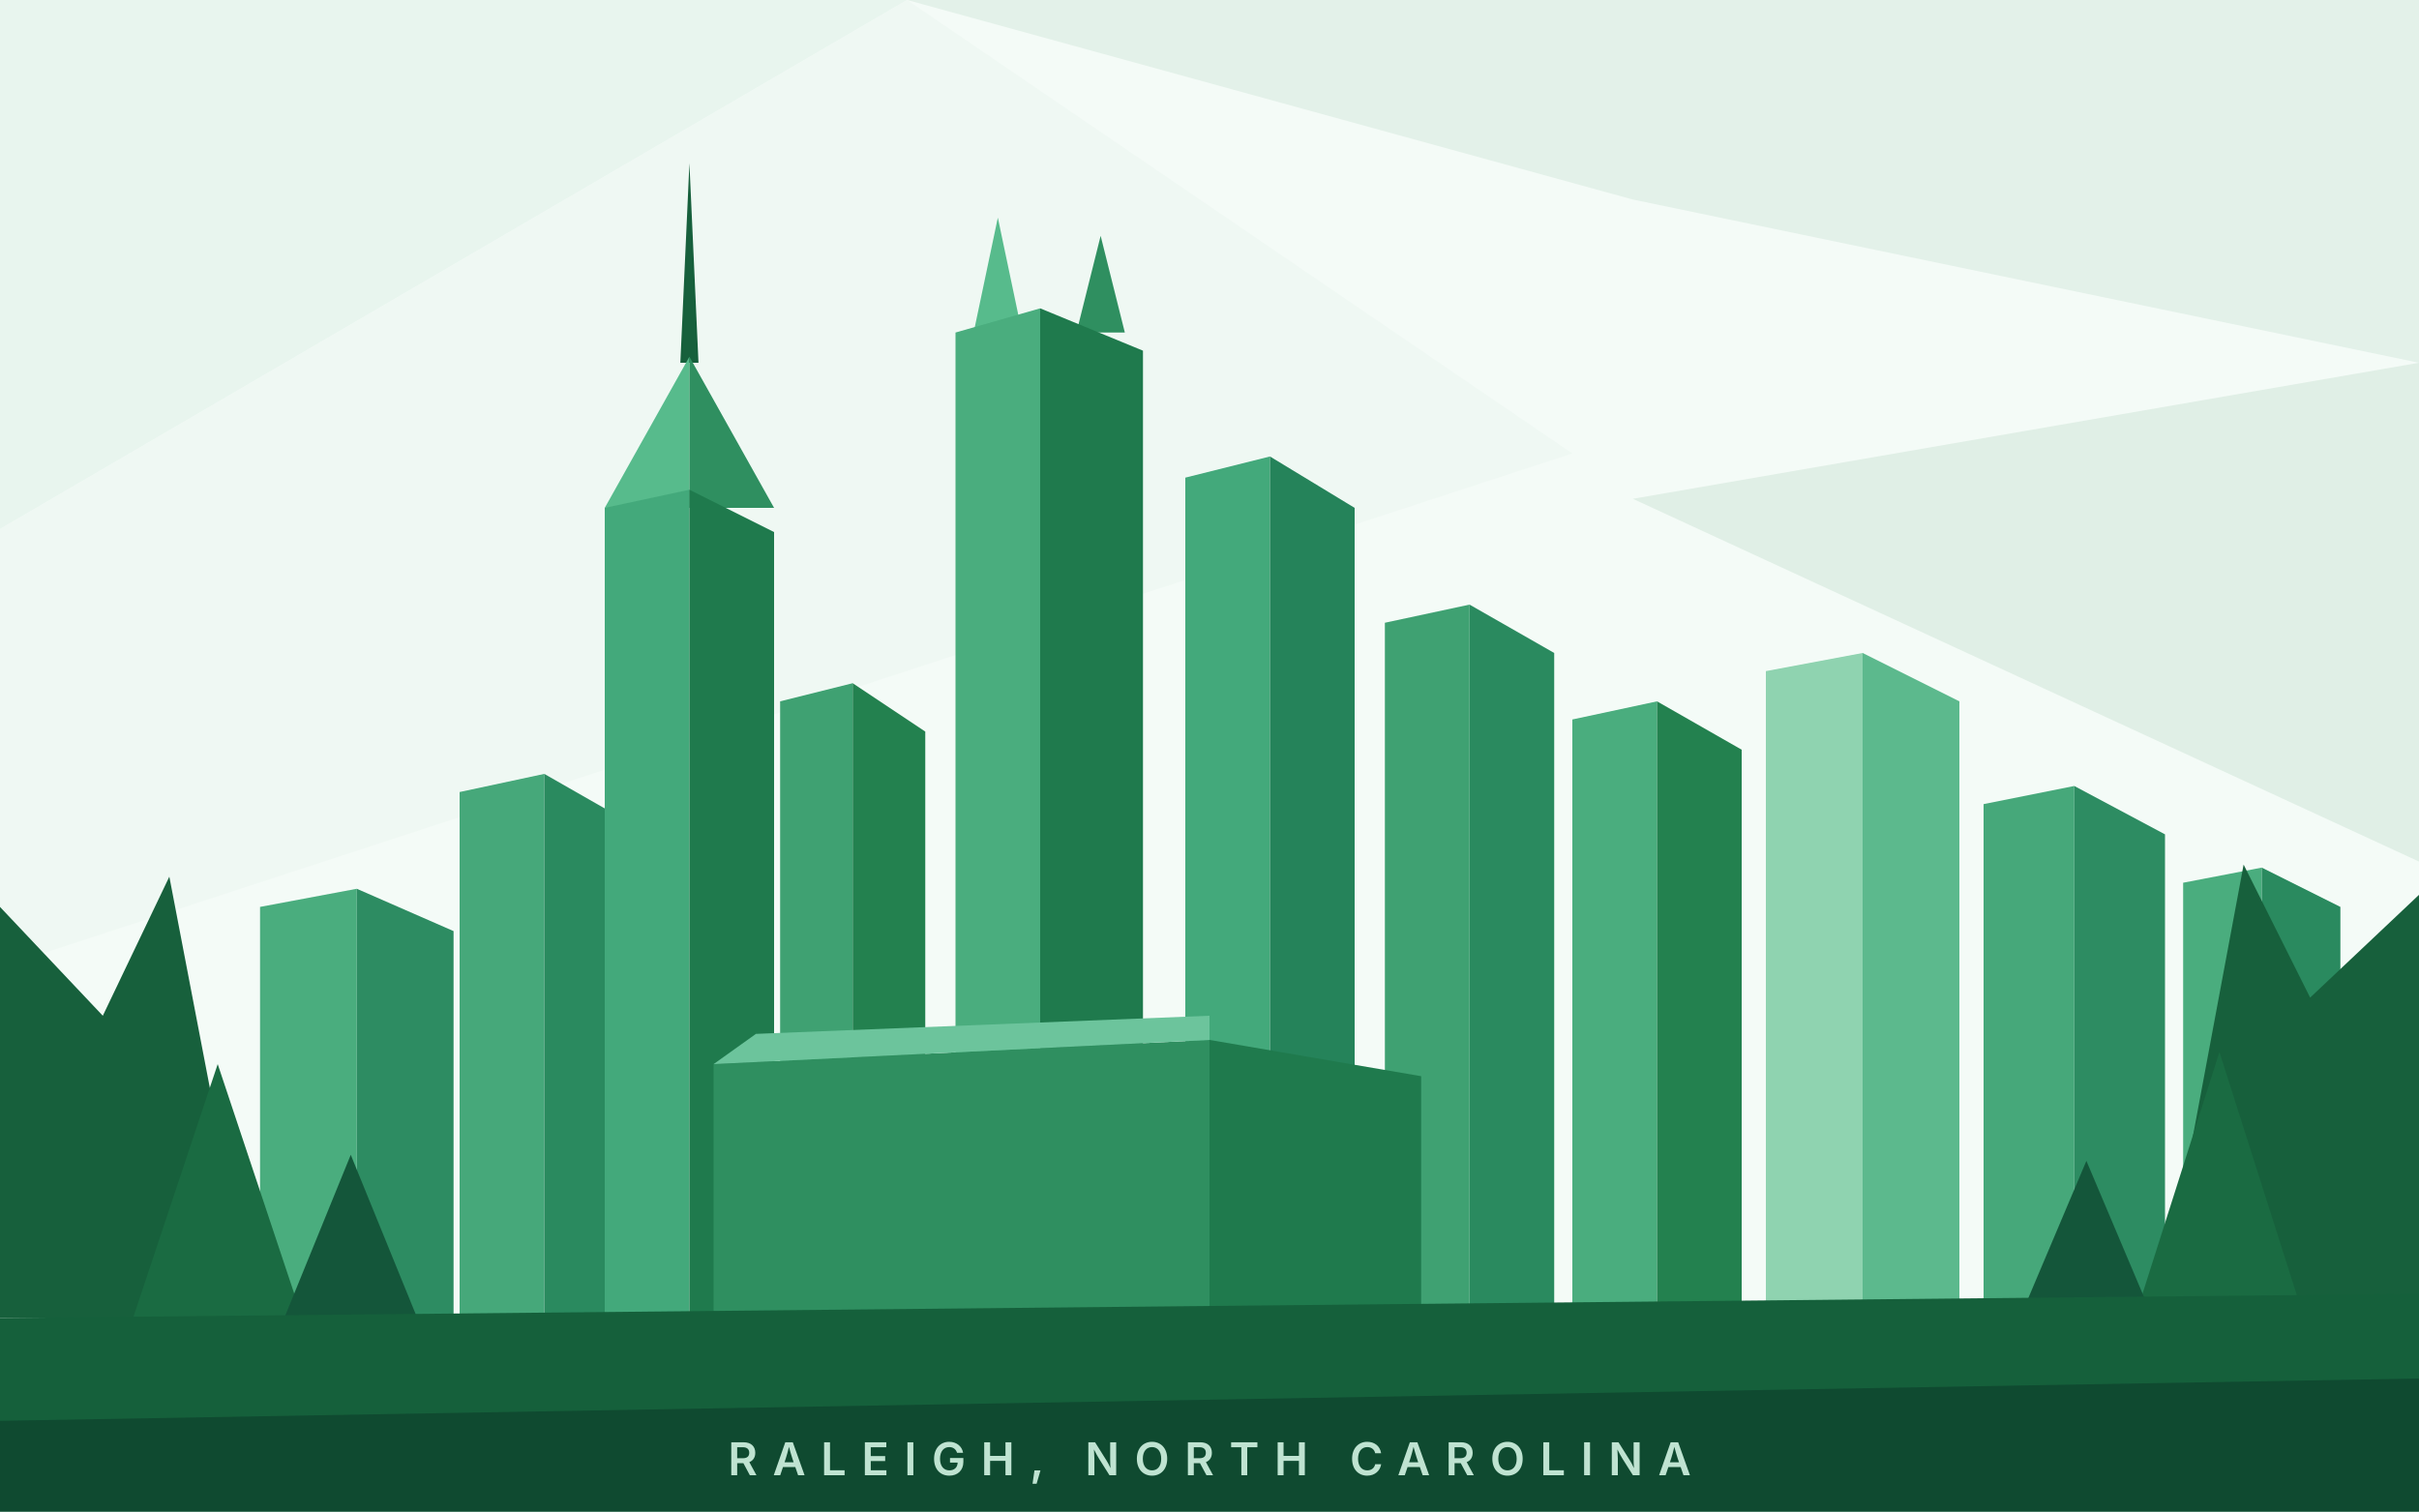
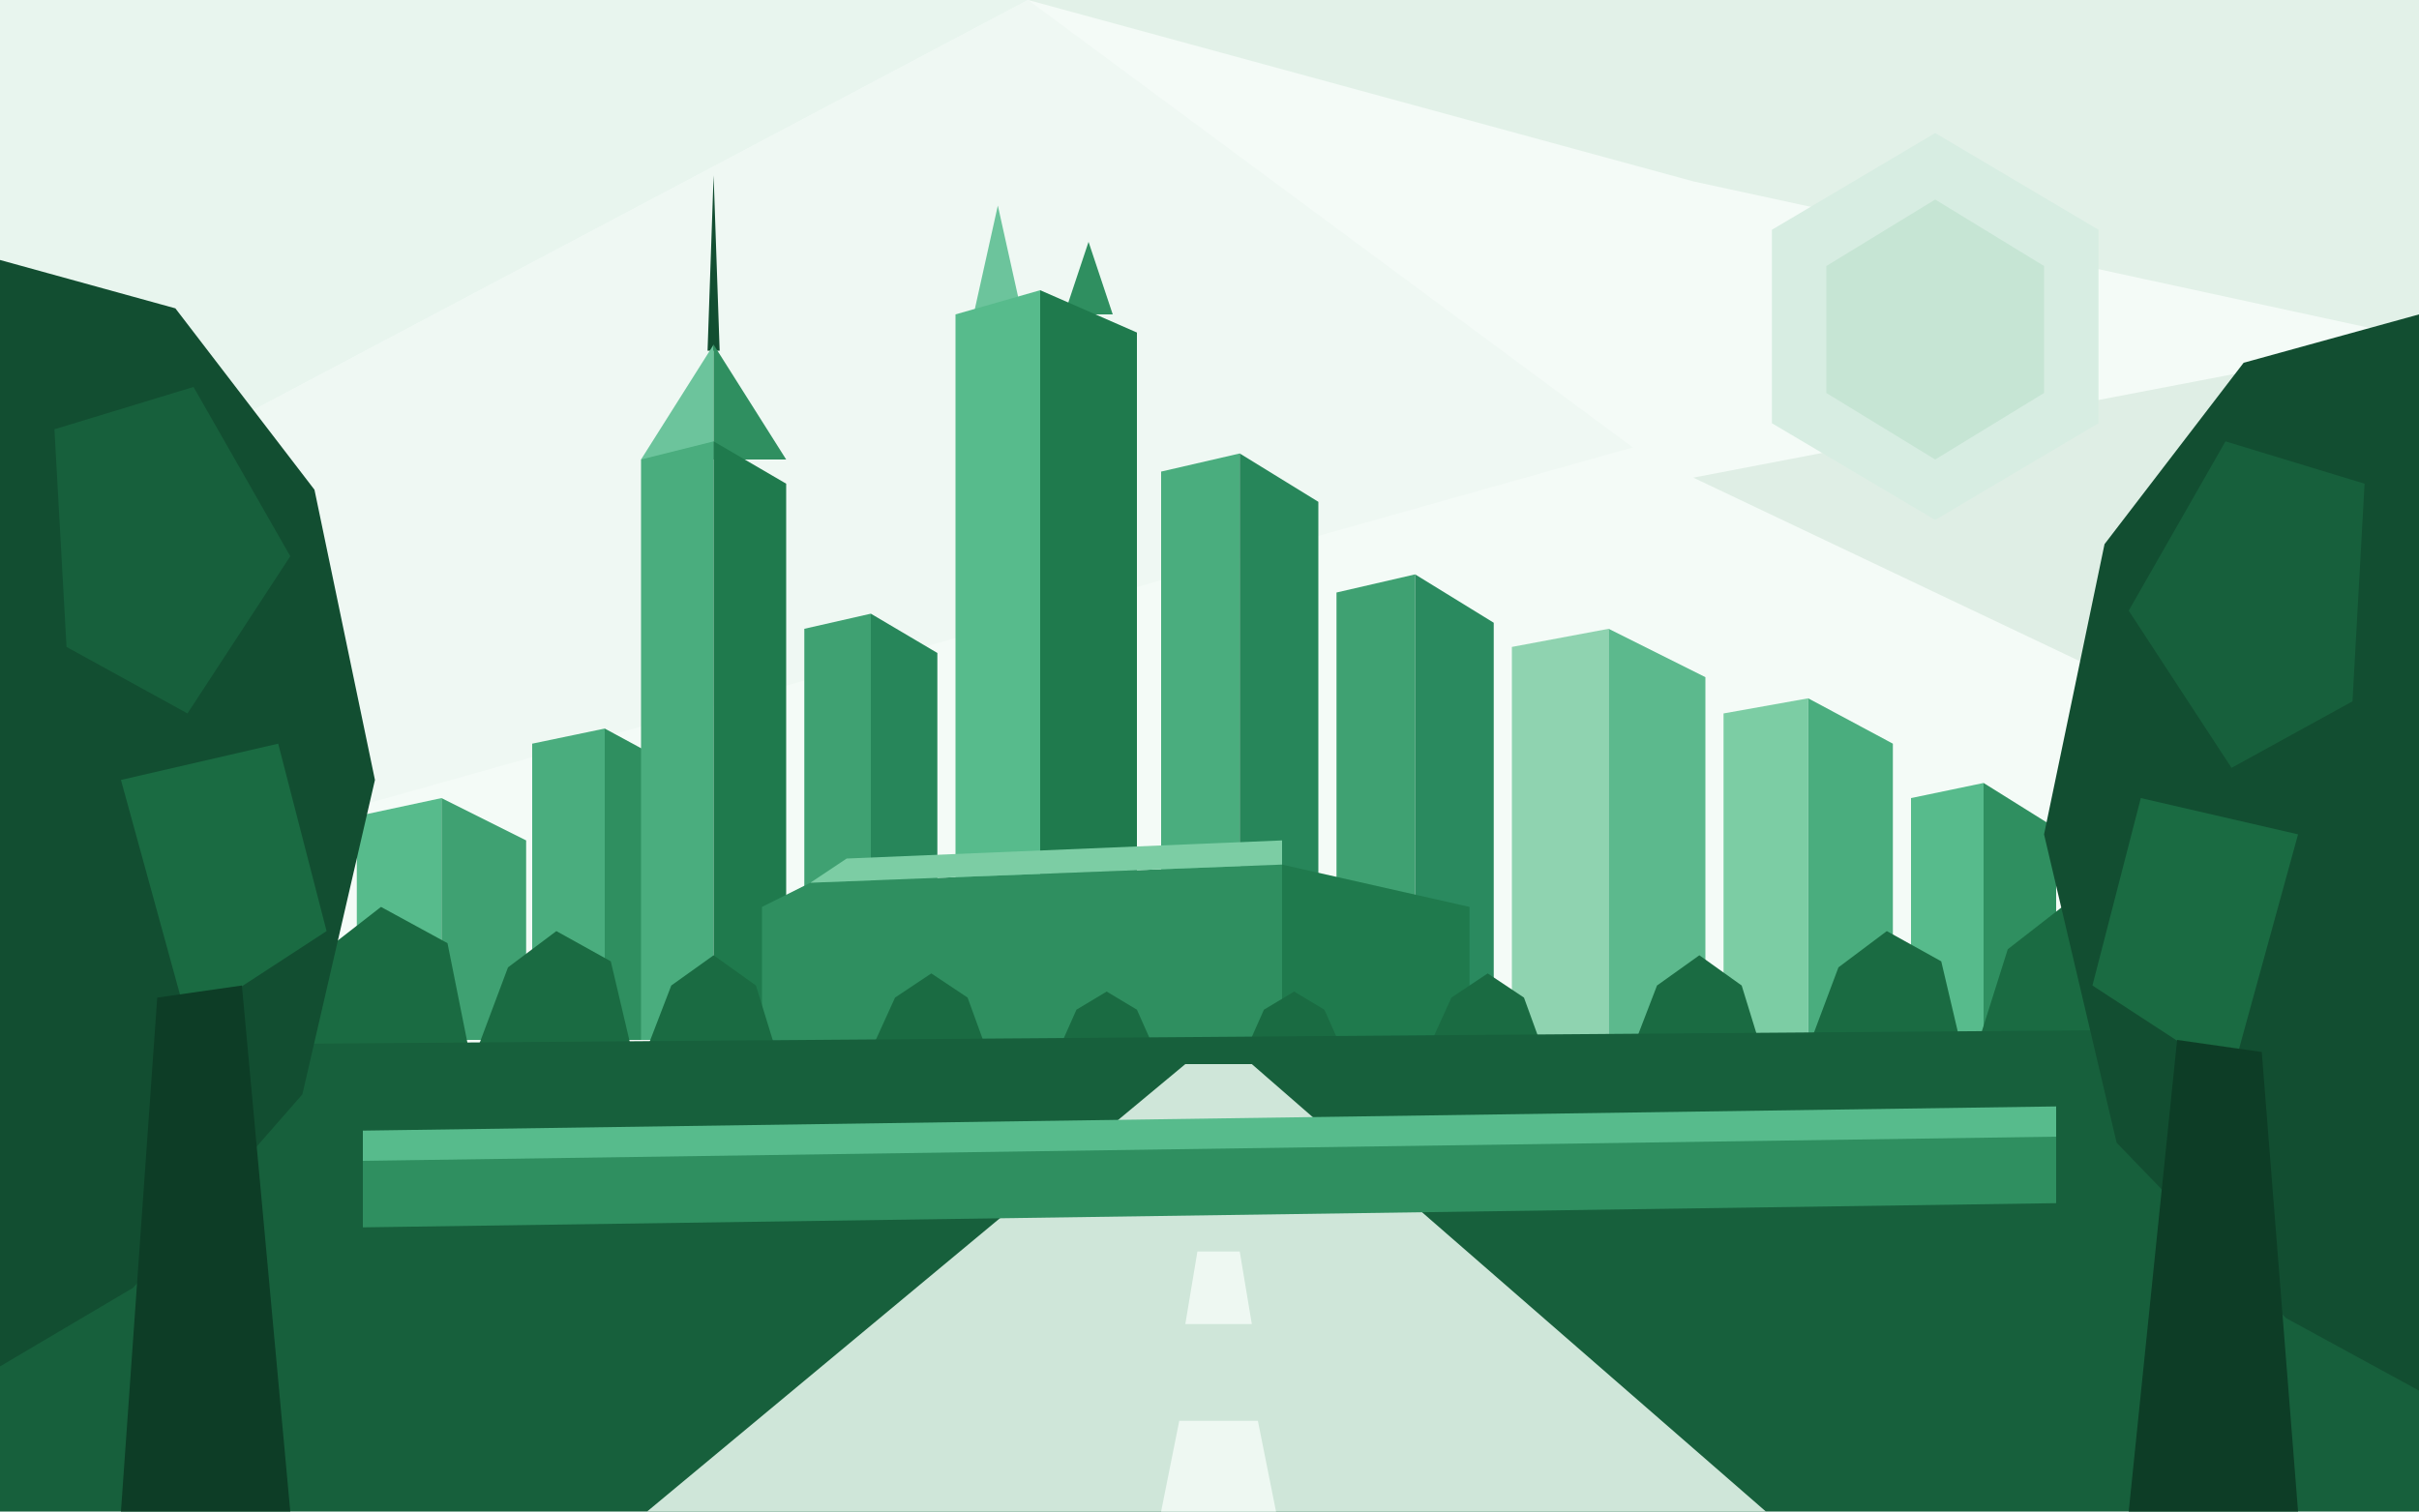
- <svg xmlns="http://www.w3.org/2000/svg" viewBox="0 0 800 500" role="img" aria-label="Low poly illustration of the downtown Raleigh, North Carolina skyline">
+ <svg xmlns="http://www.w3.org/2000/svg" viewBox="0 0 800 500" role="img" aria-label="Low poly illustration of the downtown Raleigh, North Carolina skyline seen from the south, framed by trees">
  <rect width="800" height="500" fill="#f4fbf7" />
-   <polygon points="0,0 300,0 0,175" fill="#e8f5ee" />
-   <polygon points="300,0 800,0 800,120 540,66" fill="#e3f1e9" />
-   <polygon points="0,175 300,0 520,150 0,320" fill="#eff8f3" />
-   <polygon points="800,120 800,285 540,165" fill="#e0efe6" />
-   <polygon points="86,436 86,300 118,294 118,436" fill="#4aad7e" />
-   <polygon points="118,436 118,294 150,308 150,436" fill="#2d8c62" />
-   <polygon points="152,436 152,262 180,256 180,436" fill="#46a87a" />
-   <polygon points="180,436 180,256 208,272 208,436" fill="#2a8a5f" />
-   <polygon points="228,54 231,120 225,120" fill="#17603c" />
-   <polygon points="200,168 228,118 228,168" fill="#57bb8c" />
-   <polygon points="228,118 256,168 228,168" fill="#2f8f60" />
-   <polygon points="200,436 200,168 228,162 228,436" fill="#43a97b" />
-   <polygon points="228,436 228,162 256,176 256,436" fill="#1f7a4d" />
-   <polygon points="258,436 258,232 282,226 282,436" fill="#3fa172" />
-   <polygon points="282,436 282,226 306,242 306,436" fill="#23814f" />
-   <polygon points="322,110 330,72 338,110" fill="#57bb8c" />
-   <polygon points="356,110 364,78 372,110" fill="#2f8f60" />
-   <polygon points="316,436 316,110 344,102 344,436" fill="#4aad7e" />
-   <polygon points="344,436 344,102 378,116 378,436" fill="#1f7a4d" />
-   <polygon points="392,436 392,158 420,151 420,436" fill="#43a97b" />
-   <polygon points="420,436 420,151 448,168 448,436" fill="#25835a" />
-   <polygon points="458,436 458,206 486,200 486,436" fill="#3fa172" />
-   <polygon points="486,436 486,200 514,216 514,436" fill="#2a8a5f" />
-   <polygon points="520,436 520,238 548,232 548,436" fill="#4aad7e" />
-   <polygon points="548,436 548,232 576,248 576,436" fill="#23814f" />
-   <polygon points="584,436 584,222 616,216 616,436" fill="#8fd3b0" />
-   <polygon points="616,436 616,216 648,232 648,436" fill="#5cb98d" />
-   <polygon points="656,436 656,266 686,260 686,436" fill="#46a87a" />
-   <polygon points="686,436 686,260 716,276 716,436" fill="#2d8c62" />
-   <polygon points="722,436 722,292 748,287 748,436" fill="#4aad7e" />
-   <polygon points="748,436 748,287 774,300 774,436" fill="#2a8a5f" />
-   <polygon points="236,436 236,352 400,344 400,436" fill="#2f8f60" />
-   <polygon points="400,436 400,344 470,356 470,436" fill="#1f7a4d" />
-   <polygon points="236,352 400,344 400,336 250,342" fill="#6cc49c" />
-   <polygon points="0,436 0,300 34,336 56,290 84,436" fill="#17603c" />
-   <polygon points="44,436 72,352 100,436" fill="#1a6b42" />
-   <polygon points="94,436 116,382 138,436" fill="#14563a" />
-   <polygon points="800,436 800,296 764,330 742,286 714,436" fill="#17603c" />
-   <polygon points="706,436 734,348 762,436" fill="#1a6b42" />
-   <polygon points="668,436 690,384 712,436" fill="#14563a" />
-   <polygon points="0,436 800,428 800,500 0,500" fill="#15603b" />
-   <polygon points="0,470 800,456 800,500 0,500" fill="#0f4a30" />
-   <text x="400" y="488" text-anchor="middle" font-family="Inter, Arial, sans-serif" font-size="15" fill="#bfe3d1" font-weight="600" letter-spacing="5">RALEIGH, NORTH CAROLINA</text>
+   <polygon points="0,0 340,0 0,180" fill="#e8f5ee" />
+   <polygon points="340,0 800,0 800,112 560,60" fill="#e2f1e8" />
+   <polygon points="0,180 340,0 540,148 0,300" fill="#eff8f3" />
+   <polygon points="800,112 800,272 560,158" fill="#dfeee5" />
+   <polygon points="640,44 694,76 694,140 640,172 586,140 586,76" fill="#d7ede2" />
+   <polygon points="640,66 676,88 676,130 640,152 604,130 604,88" fill="#c6e5d4" />
+   <polygon points="118,344 118,270 146,264 146,344" fill="#57bb8c" />
+   <polygon points="146,344 146,264 174,278 174,344" fill="#3fa172" />
+   <polygon points="176,344 176,246 200,241 200,344" fill="#4aad7e" />
+   <polygon points="200,344 200,241 224,254 224,344" fill="#2f8f60" />
+   <polygon points="236,58 238,116 234,116" fill="#124e31" />
+   <polygon points="212,152 236,114 236,152" fill="#6cc49c" />
+   <polygon points="236,114 260,152 236,152" fill="#2f8f60" />
+   <polygon points="212,344 212,152 236,146 236,344" fill="#4aad7e" />
+   <polygon points="236,344 236,146 260,160 260,344" fill="#1f7a4d" />
+   <polygon points="266,344 266,208 288,203 288,344" fill="#3fa172" />
+   <polygon points="288,344 288,203 310,216 310,344" fill="#27865a" />
+   <polygon points="322,104 330,68 338,104" fill="#6cc49c" />
+   <polygon points="352,104 360,80 368,104" fill="#2f8f60" />
+   <polygon points="316,344 316,104 344,96 344,344" fill="#57bb8c" />
+   <polygon points="344,344 344,96 376,110 376,344" fill="#1f7a4d" />
+   <polygon points="384,344 384,156 410,150 410,344" fill="#4aad7e" />
+   <polygon points="410,344 410,150 436,166 436,344" fill="#27865a" />
+   <polygon points="442,344 442,196 468,190 468,344" fill="#3fa172" />
+   <polygon points="468,344 468,190 494,206 494,344" fill="#2a8a5f" />
+   <polygon points="500,344 500,214 532,208 532,344" fill="#8fd3b0" />
+   <polygon points="532,344 532,208 564,224 564,344" fill="#5cb98d" />
+   <polygon points="570,344 570,236 598,231 598,344" fill="#7ccda4" />
+   <polygon points="598,344 598,231 626,246 626,344" fill="#4aad7e" />
+   <polygon points="632,344 632,264 656,259 656,344" fill="#57bb8c" />
+   <polygon points="656,344 656,259 680,274 680,344" fill="#2f8f60" />
+   <polygon points="252,346 252,300 268,292 424,286 424,346" fill="#2f8f60" />
+   <polygon points="424,346 424,286 486,300 486,346" fill="#1f7a4d" />
+   <polygon points="268,292 424,286 424,278 280,284" fill="#7ccda4" />
+   <g fill="#1a6b42">
+     <polygon points="96,352 108,314 126,300 148,312 156,352" />
+     <polygon points="156,352 168,320 184,308 202,318 210,352" />
+     <polygon points="212,352 222,326 236,316 250,326 258,352" />
+     <polygon points="286,352 296,330 308,322 320,330 328,352" />
+     <polygon points="348,352 356,334 366,328 376,334 384,352" />
+     <polygon points="410,352 418,334 428,328 438,334 446,352" />
+     <polygon points="470,352 480,330 492,322 504,330 512,352" />
+     <polygon points="538,352 548,326 562,316 576,326 584,352" />
+     <polygon points="596,352 608,320 624,308 642,318 650,352" />
+     <polygon points="652,352 664,314 682,300 704,312 712,352" />
+   </g>
+   <polygon points="0,346 800,340 800,500 0,500" fill="#17603c" />
+   <polygon points="392,352 414,352 584,500 214,500" fill="#cfe6d9" />
+   <g fill="#eef8f2">
+     <polygon points="400,372 406,372 408,388 398,388" />
+     <polygon points="396,414 410,414 414,438 392,438" />
+     <polygon points="390,470 416,470 422,500 384,500" />
+   </g>
+   <polygon points="120,382 680,374 680,398 120,406" fill="#2f8f60" />
+   <polygon points="120,374 680,366 680,376 120,384" fill="#57bb8c" />
+   <polygon points="0,86 58,102 104,162 124,258 100,362 44,426 0,452" fill="#124e31" />
+   <polygon points="18,142 64,128 96,184 62,236 22,214" fill="#17603c" />
+   <polygon points="40,258 92,246 108,308 62,338" fill="#1a6b42" />
+   <polygon points="52,330 80,326 96,500 40,500" fill="#0d3d26" />
+   <polygon points="800,104 742,120 696,180 676,276 700,378 756,436 800,460" fill="#124e31" />
+   <polygon points="782,160 736,146 704,202 738,254 778,232" fill="#17603c" />
+   <polygon points="760,276 708,264 692,326 738,356" fill="#1a6b42" />
+   <polygon points="748,348 720,344 704,500 760,500" fill="#0d3d26" />
</svg>
